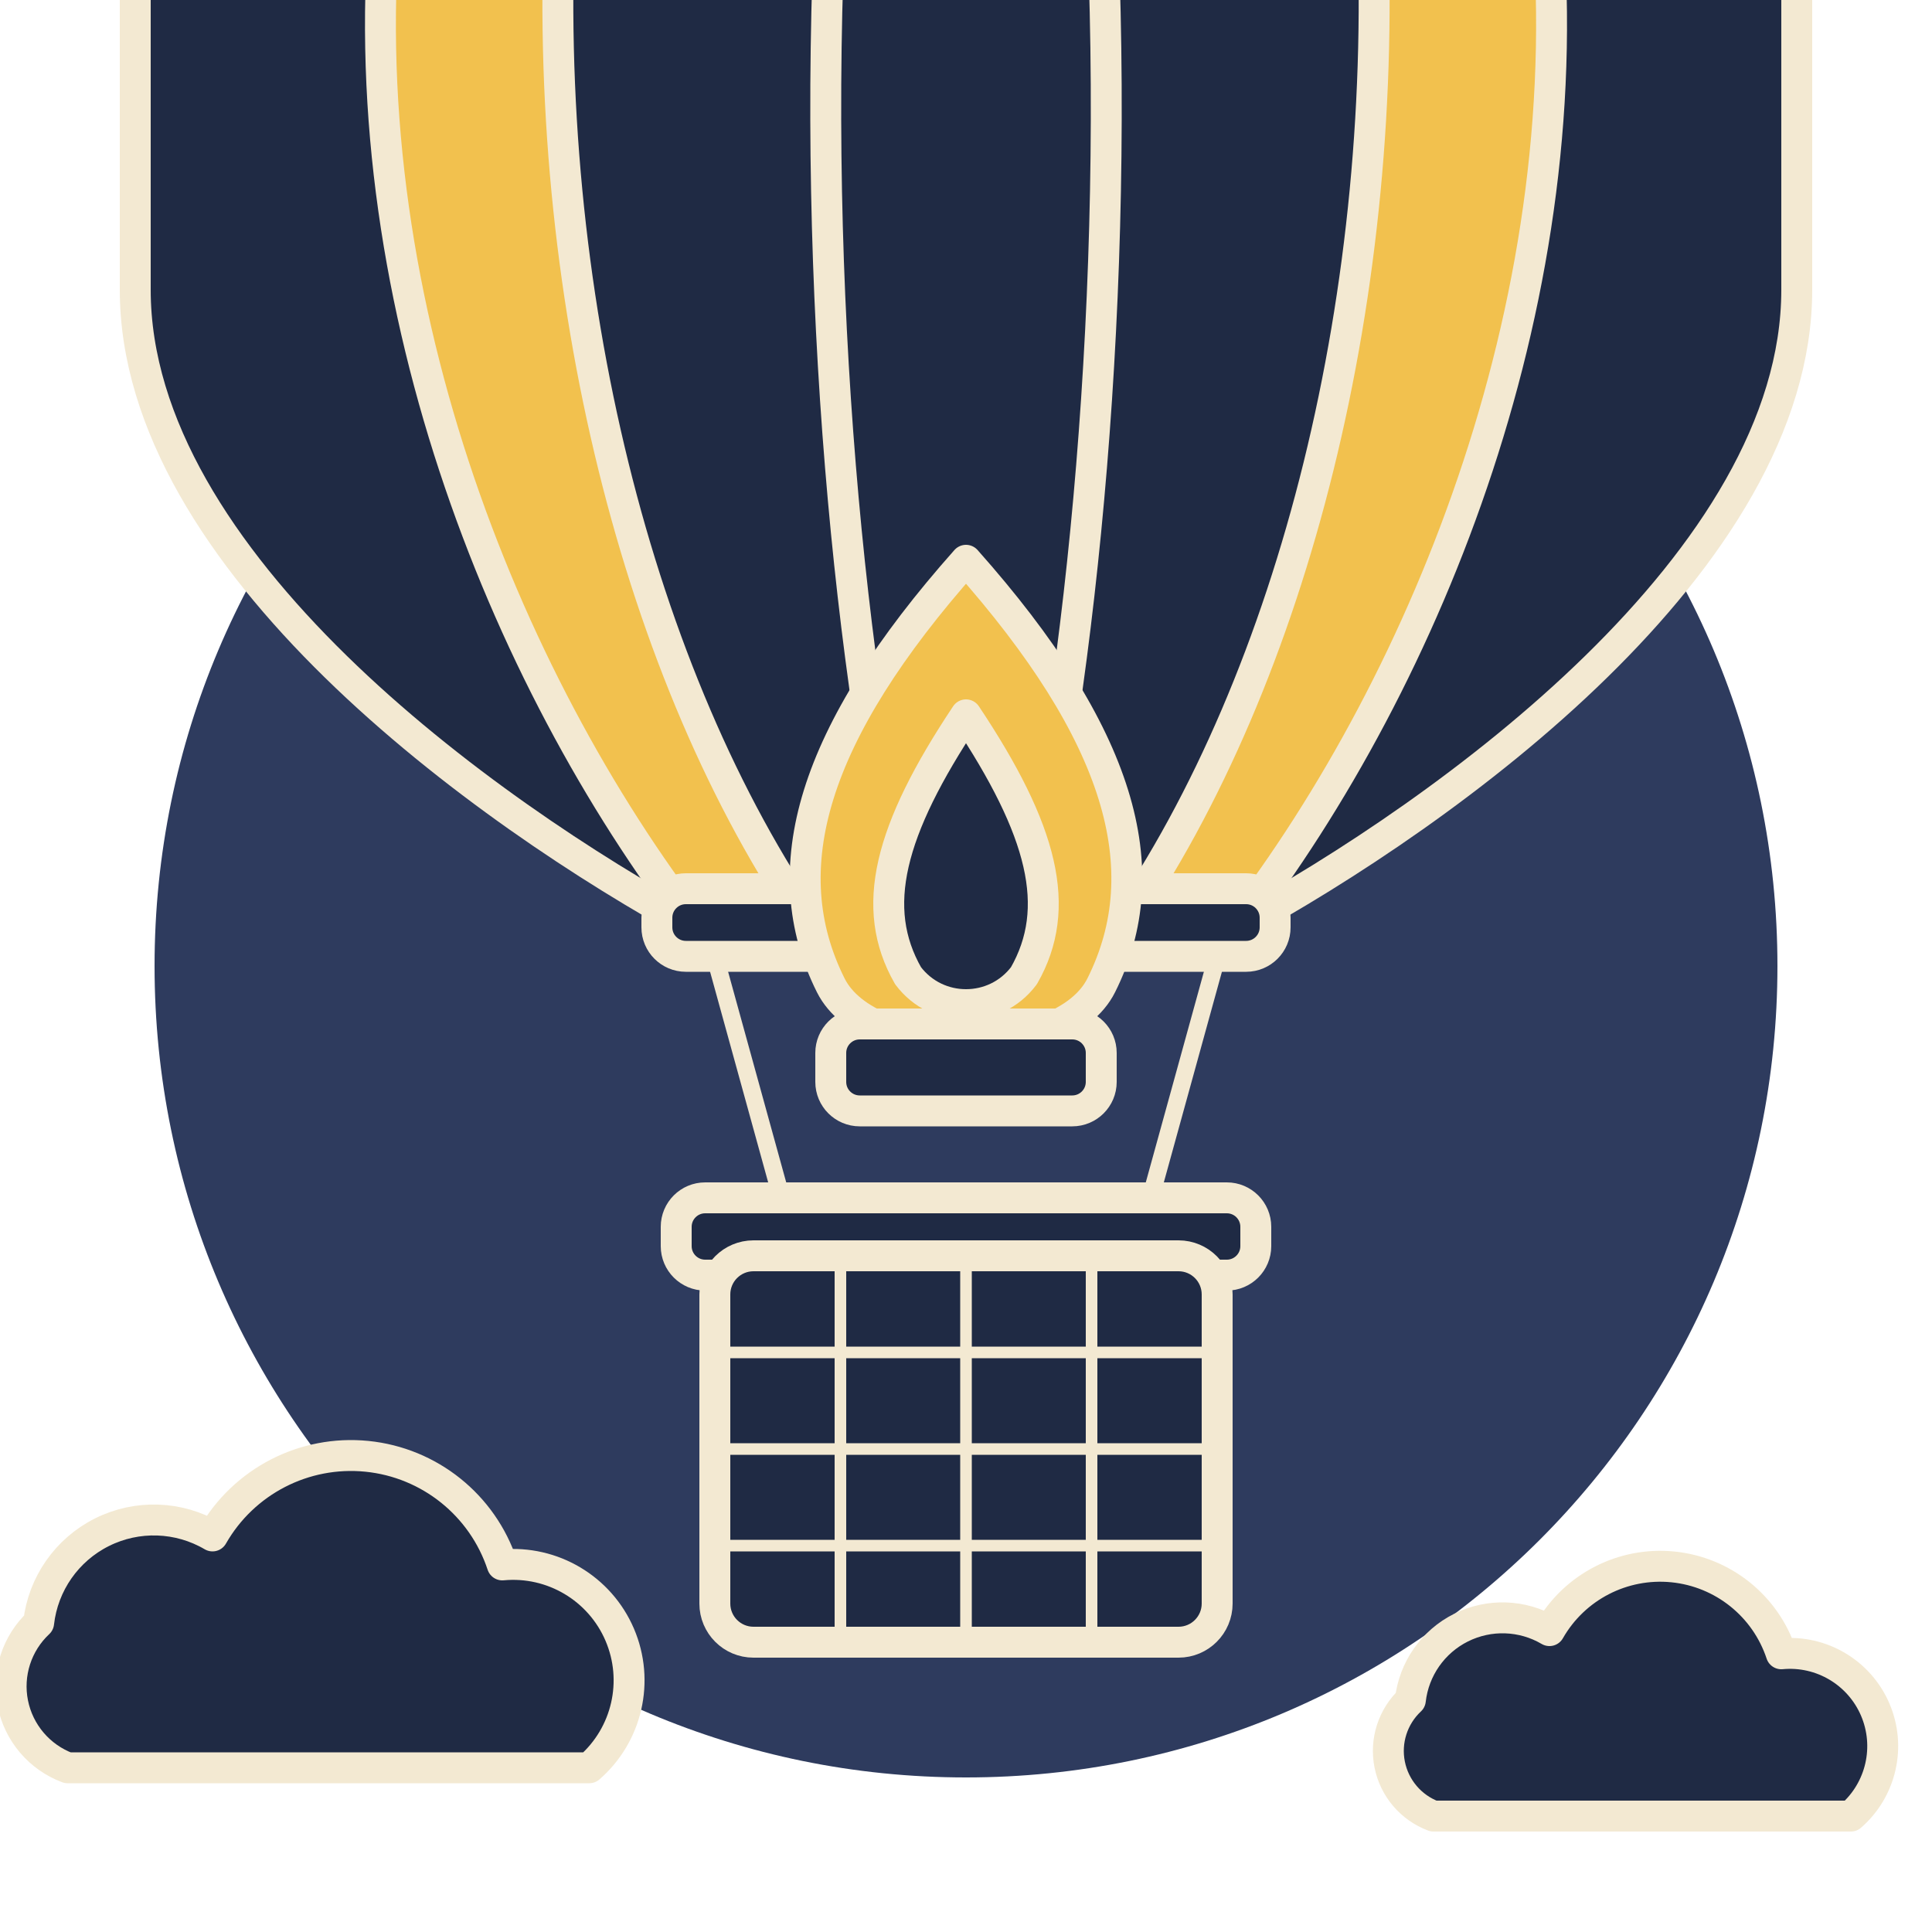
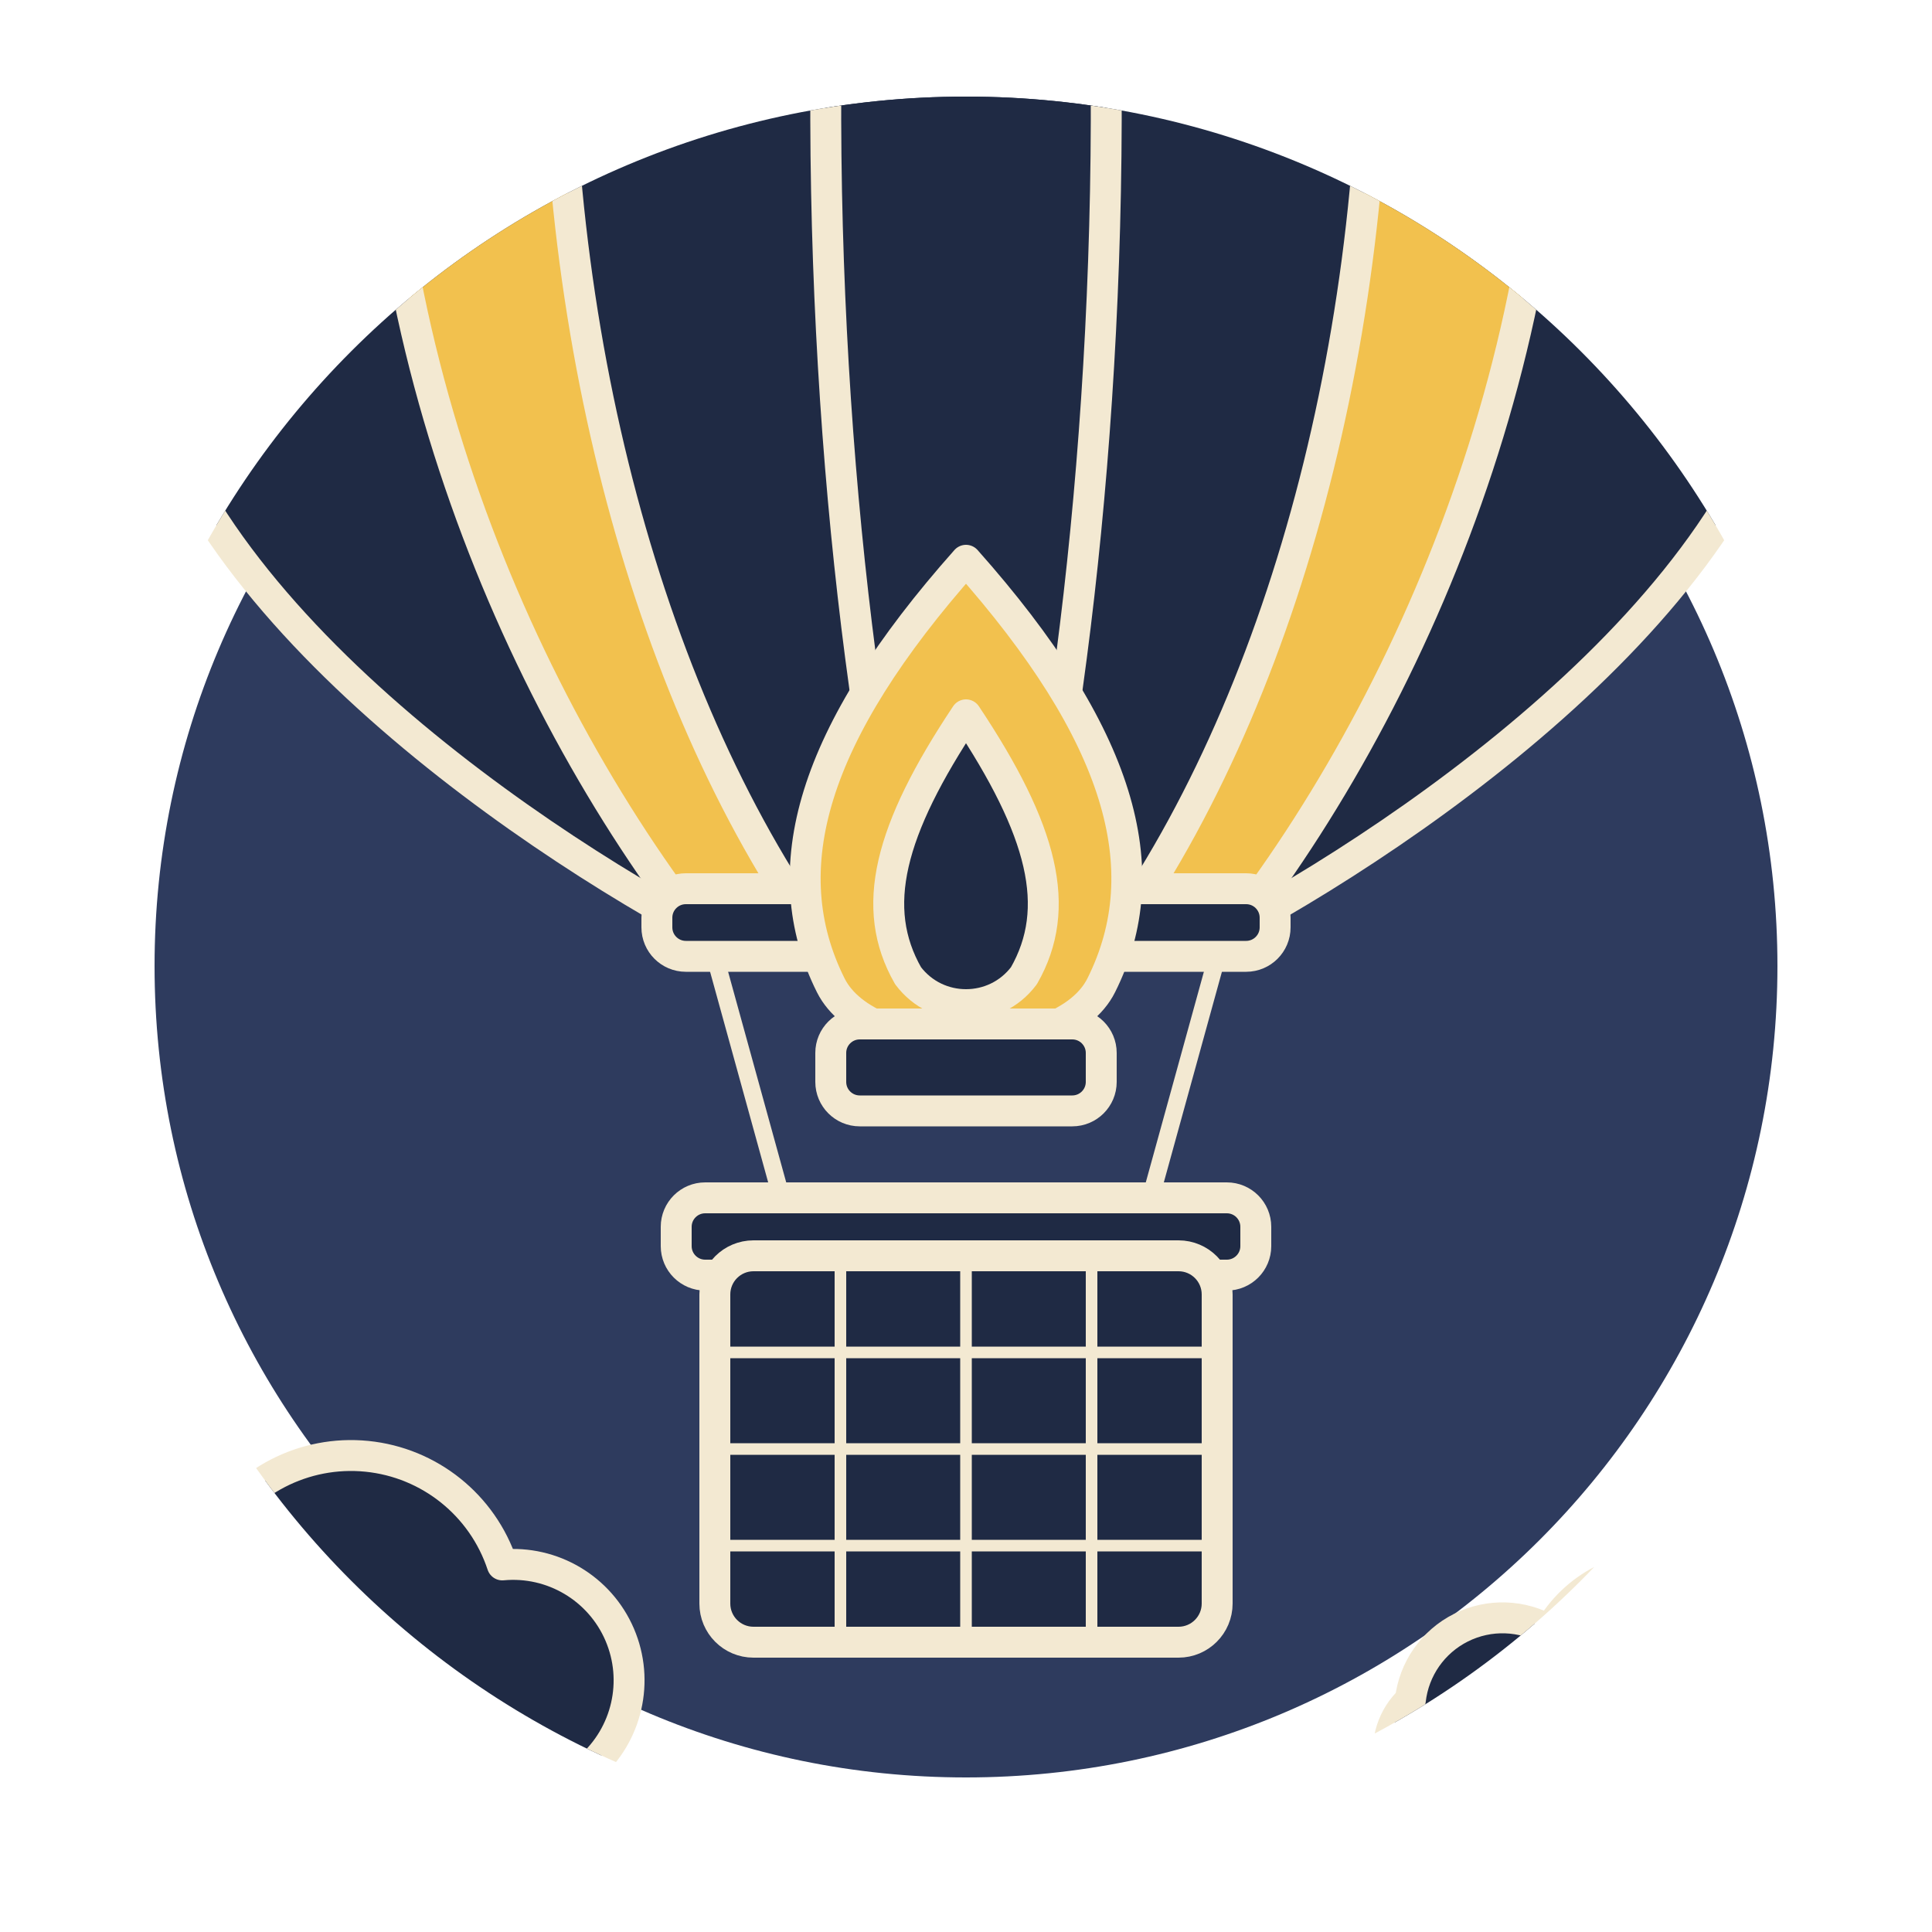
<svg xmlns="http://www.w3.org/2000/svg" viewBox="0 0 200 200" width="200" height="200">
  <defs>
    <clipPath id="clip">
      <circle cx="100" cy="100" r="90" />
    </clipPath>
  </defs>
  <circle cx="100" cy="100" r="84" fill="#2E3B5E" />
-   <g clip-path="url(#clip)" />
-   <path d="M4 168 a12.0 12.0 0 0 1 18.0 -9.0 a16.5 16.5 0 0 1 30.0 3.0 a12.0 12.0 0 0 1 9.0 21.0 H7.0 a9.0 9.0 0 0 1 -3.0 -15.0Z" fill="#1F2A44" stroke="#F3E9D2" stroke-width="3.2" stroke-linejoin="round" stroke-linecap="round" />
-   <path d="M146 176 a9.6 9.6 0 0 1 14.4 -7.2 a13.2 13.2 0 0 1 24.0 2.4 a9.6 9.6 0 0 1 7.2 16.8 H148.4 a7.2 7.2 0 0 1 -2.4 -12.0Z" fill="#1F2A44" stroke="#F3E9D2" stroke-width="3.2" stroke-linejoin="round" stroke-linecap="round" />
-   <path d="M14 -10 H186 V30 C186 58 150 84 128 96 H72 C50 84 14 58 14 30Z" fill="#1F2A44" stroke="#F3E9D2" stroke-width="3.2" stroke-linejoin="round" stroke-linecap="round" />
-   <path d="M40 -10 C36 30 52 70 72 96 H84 C66 70 56 30 58 -10Z" fill="#F2C14E" stroke="#F3E9D2" stroke-width="3.2" stroke-linejoin="round" stroke-linecap="round" />
-   <path d="M160 -10 C164 30 148 70 128 96 H116 C134 70 144 30 142 -10Z" fill="#F2C14E" stroke="#F3E9D2" stroke-width="3.2" stroke-linejoin="round" stroke-linecap="round" />
-   <path d="M86 -10 C84 30 88 70 94 96 H106 C112 70 116 30 114 -10Z" fill="#1F2A44" stroke="#F3E9D2" stroke-width="3.2" stroke-linejoin="round" stroke-linecap="round" />
-   <path d="M71 92 H129 A3 3 0 0 1 132 95 V96 A3 3 0 0 1 129 99 H71 A3 3 0 0 1 68 96 V95 A3 3 0 0 1 71 92Z" fill="#1F2A44" stroke="#F3E9D2" stroke-width="3.2" stroke-linejoin="round" stroke-linecap="round" />
-   <path d="M74 99 L82 128 M126 99 L118 128 M90 99 L94 108 M110 99 L106 108" fill="none" stroke="#F3E9D2" stroke-width="1.8" stroke-linecap="round" stroke-linejoin="round" />
-   <path d="M100 58 C116 76 120 90 114 102 C110 110 90 110 86 102 C80 90 84 76 100 58Z" fill="#F2C14E" stroke="#F3E9D2" stroke-width="3.2" stroke-linejoin="round" stroke-linecap="round" />
-   <path d="M100 74 C108 86 110 94 106 101 C103 105 97 105 94 101 C90 94 92 86 100 74Z" fill="#1F2A44" stroke="#F3E9D2" stroke-width="3.2" stroke-linejoin="round" stroke-linecap="round" />
-   <path d="M89 106 H111 A3 3 0 0 1 114 109 V112 A3 3 0 0 1 111 115 H89 A3 3 0 0 1 86 112 V109 A3 3 0 0 1 89 106Z" fill="#1F2A44" stroke="#F3E9D2" stroke-width="3.2" stroke-linejoin="round" stroke-linecap="round" />
-   <path d="M73 124 H127 A3 3 0 0 1 130 127 V129 A3 3 0 0 1 127 132 H73 A3 3 0 0 1 70 129 V127 A3 3 0 0 1 73 124Z" fill="#1F2A44" stroke="#F3E9D2" stroke-width="3.2" stroke-linejoin="round" stroke-linecap="round" />
-   <path d="M78 130 H122 A4 4 0 0 1 126 134 V166 A4 4 0 0 1 122 170 H78 A4 4 0 0 1 74 166 V134 A4 4 0 0 1 78 130Z" fill="#1F2A44" stroke="#F3E9D2" stroke-width="3.2" stroke-linejoin="round" stroke-linecap="round" />
-   <path d="M74 140 H126 M74 150 H126 M74 160 H126 M87 131 V170 M100 131 V170 M113 131 V170" fill="none" stroke="#F3E9D2" stroke-width="1.2" stroke-linecap="round" stroke-linejoin="round" />
+   <g clip-path="url(#clip)">
+     <path d="M4 168 a12.0 12.0 0 0 1 18.0 -9.0 a16.5 16.5 0 0 1 30.0 3.0 a12.0 12.0 0 0 1 9.0 21.0 H7.0 a9.0 9.0 0 0 1 -3.0 -15.0Z" fill="#1F2A44" stroke="#F3E9D2" stroke-width="3.2" stroke-linejoin="round" stroke-linecap="round" />
+     <path d="M146 176 a9.6 9.6 0 0 1 14.4 -7.2 a13.2 13.2 0 0 1 24.0 2.4 a9.6 9.6 0 0 1 7.2 16.8 H148.4 a7.2 7.2 0 0 1 -2.4 -12.0Z" fill="#1F2A44" stroke="#F3E9D2" stroke-width="3.2" stroke-linejoin="round" stroke-linecap="round" />
+     <path d="M14 -10 H186 V30 C186 58 150 84 128 96 H72 C50 84 14 58 14 30Z" fill="#1F2A44" stroke="#F3E9D2" stroke-width="3.2" stroke-linejoin="round" stroke-linecap="round" />
+     <path d="M40 -10 C36 30 52 70 72 96 H84 C66 70 56 30 58 -10Z" fill="#F2C14E" stroke="#F3E9D2" stroke-width="3.2" stroke-linejoin="round" stroke-linecap="round" />
+     <path d="M160 -10 C164 30 148 70 128 96 H116 C134 70 144 30 142 -10Z" fill="#F2C14E" stroke="#F3E9D2" stroke-width="3.2" stroke-linejoin="round" stroke-linecap="round" />
+     <path d="M86 -10 C84 30 88 70 94 96 H106 C112 70 116 30 114 -10Z" fill="#1F2A44" stroke="#F3E9D2" stroke-width="3.2" stroke-linejoin="round" stroke-linecap="round" />
+     <path d="M71 92 H129 A3 3 0 0 1 132 95 V96 A3 3 0 0 1 129 99 H71 A3 3 0 0 1 68 96 V95 A3 3 0 0 1 71 92Z" fill="#1F2A44" stroke="#F3E9D2" stroke-width="3.2" stroke-linejoin="round" stroke-linecap="round" />
+     <path d="M74 99 L82 128 M126 99 L118 128 M90 99 L94 108 M110 99 L106 108" fill="none" stroke="#F3E9D2" stroke-width="1.8" stroke-linecap="round" stroke-linejoin="round" />
+     <path d="M100 58 C116 76 120 90 114 102 C110 110 90 110 86 102 C80 90 84 76 100 58Z" fill="#F2C14E" stroke="#F3E9D2" stroke-width="3.2" stroke-linejoin="round" stroke-linecap="round" />
+     <path d="M100 74 C108 86 110 94 106 101 C103 105 97 105 94 101 C90 94 92 86 100 74Z" fill="#1F2A44" stroke="#F3E9D2" stroke-width="3.2" stroke-linejoin="round" stroke-linecap="round" />
+     <path d="M89 106 H111 A3 3 0 0 1 114 109 V112 A3 3 0 0 1 111 115 H89 A3 3 0 0 1 86 112 V109 A3 3 0 0 1 89 106Z" fill="#1F2A44" stroke="#F3E9D2" stroke-width="3.2" stroke-linejoin="round" stroke-linecap="round" />
+     <path d="M73 124 H127 A3 3 0 0 1 130 127 V129 A3 3 0 0 1 127 132 H73 A3 3 0 0 1 70 129 V127 A3 3 0 0 1 73 124Z" fill="#1F2A44" stroke="#F3E9D2" stroke-width="3.2" stroke-linejoin="round" stroke-linecap="round" />
+     <path d="M78 130 H122 A4 4 0 0 1 126 134 V166 A4 4 0 0 1 122 170 H78 A4 4 0 0 1 74 166 V134 A4 4 0 0 1 78 130Z" fill="#1F2A44" stroke="#F3E9D2" stroke-width="3.2" stroke-linejoin="round" stroke-linecap="round" />
+     <path d="M74 140 H126 M74 150 H126 M74 160 H126 M87 131 V170 M100 131 V170 M113 131 V170" fill="none" stroke="#F3E9D2" stroke-width="1.2" stroke-linecap="round" stroke-linejoin="round" />
+   </g>
</svg>
